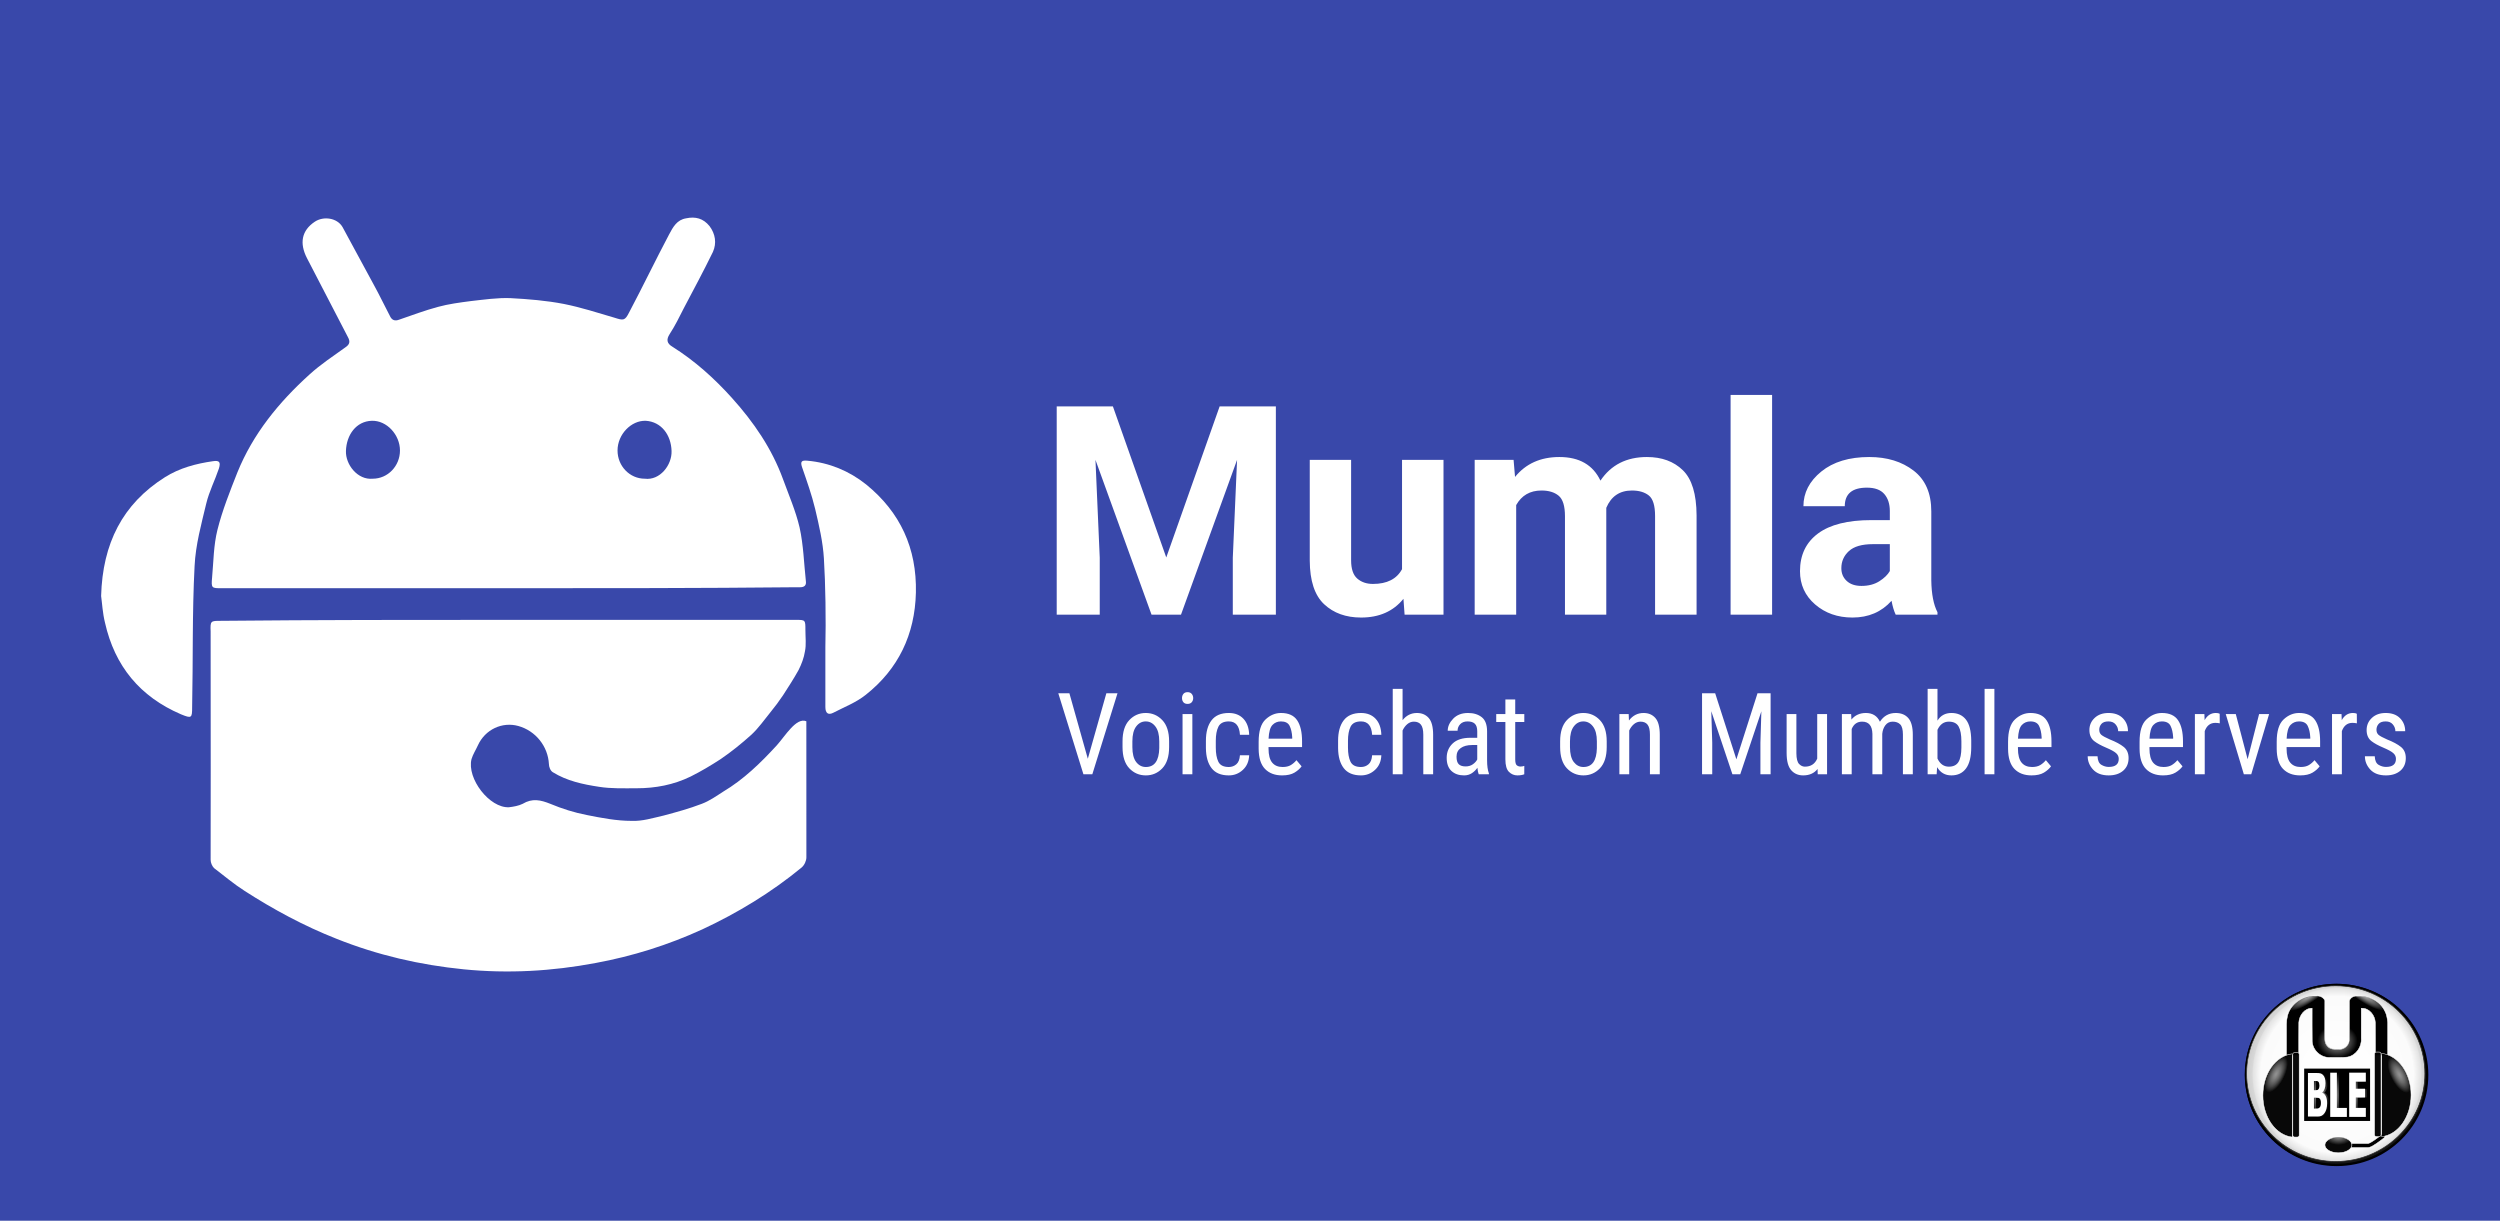
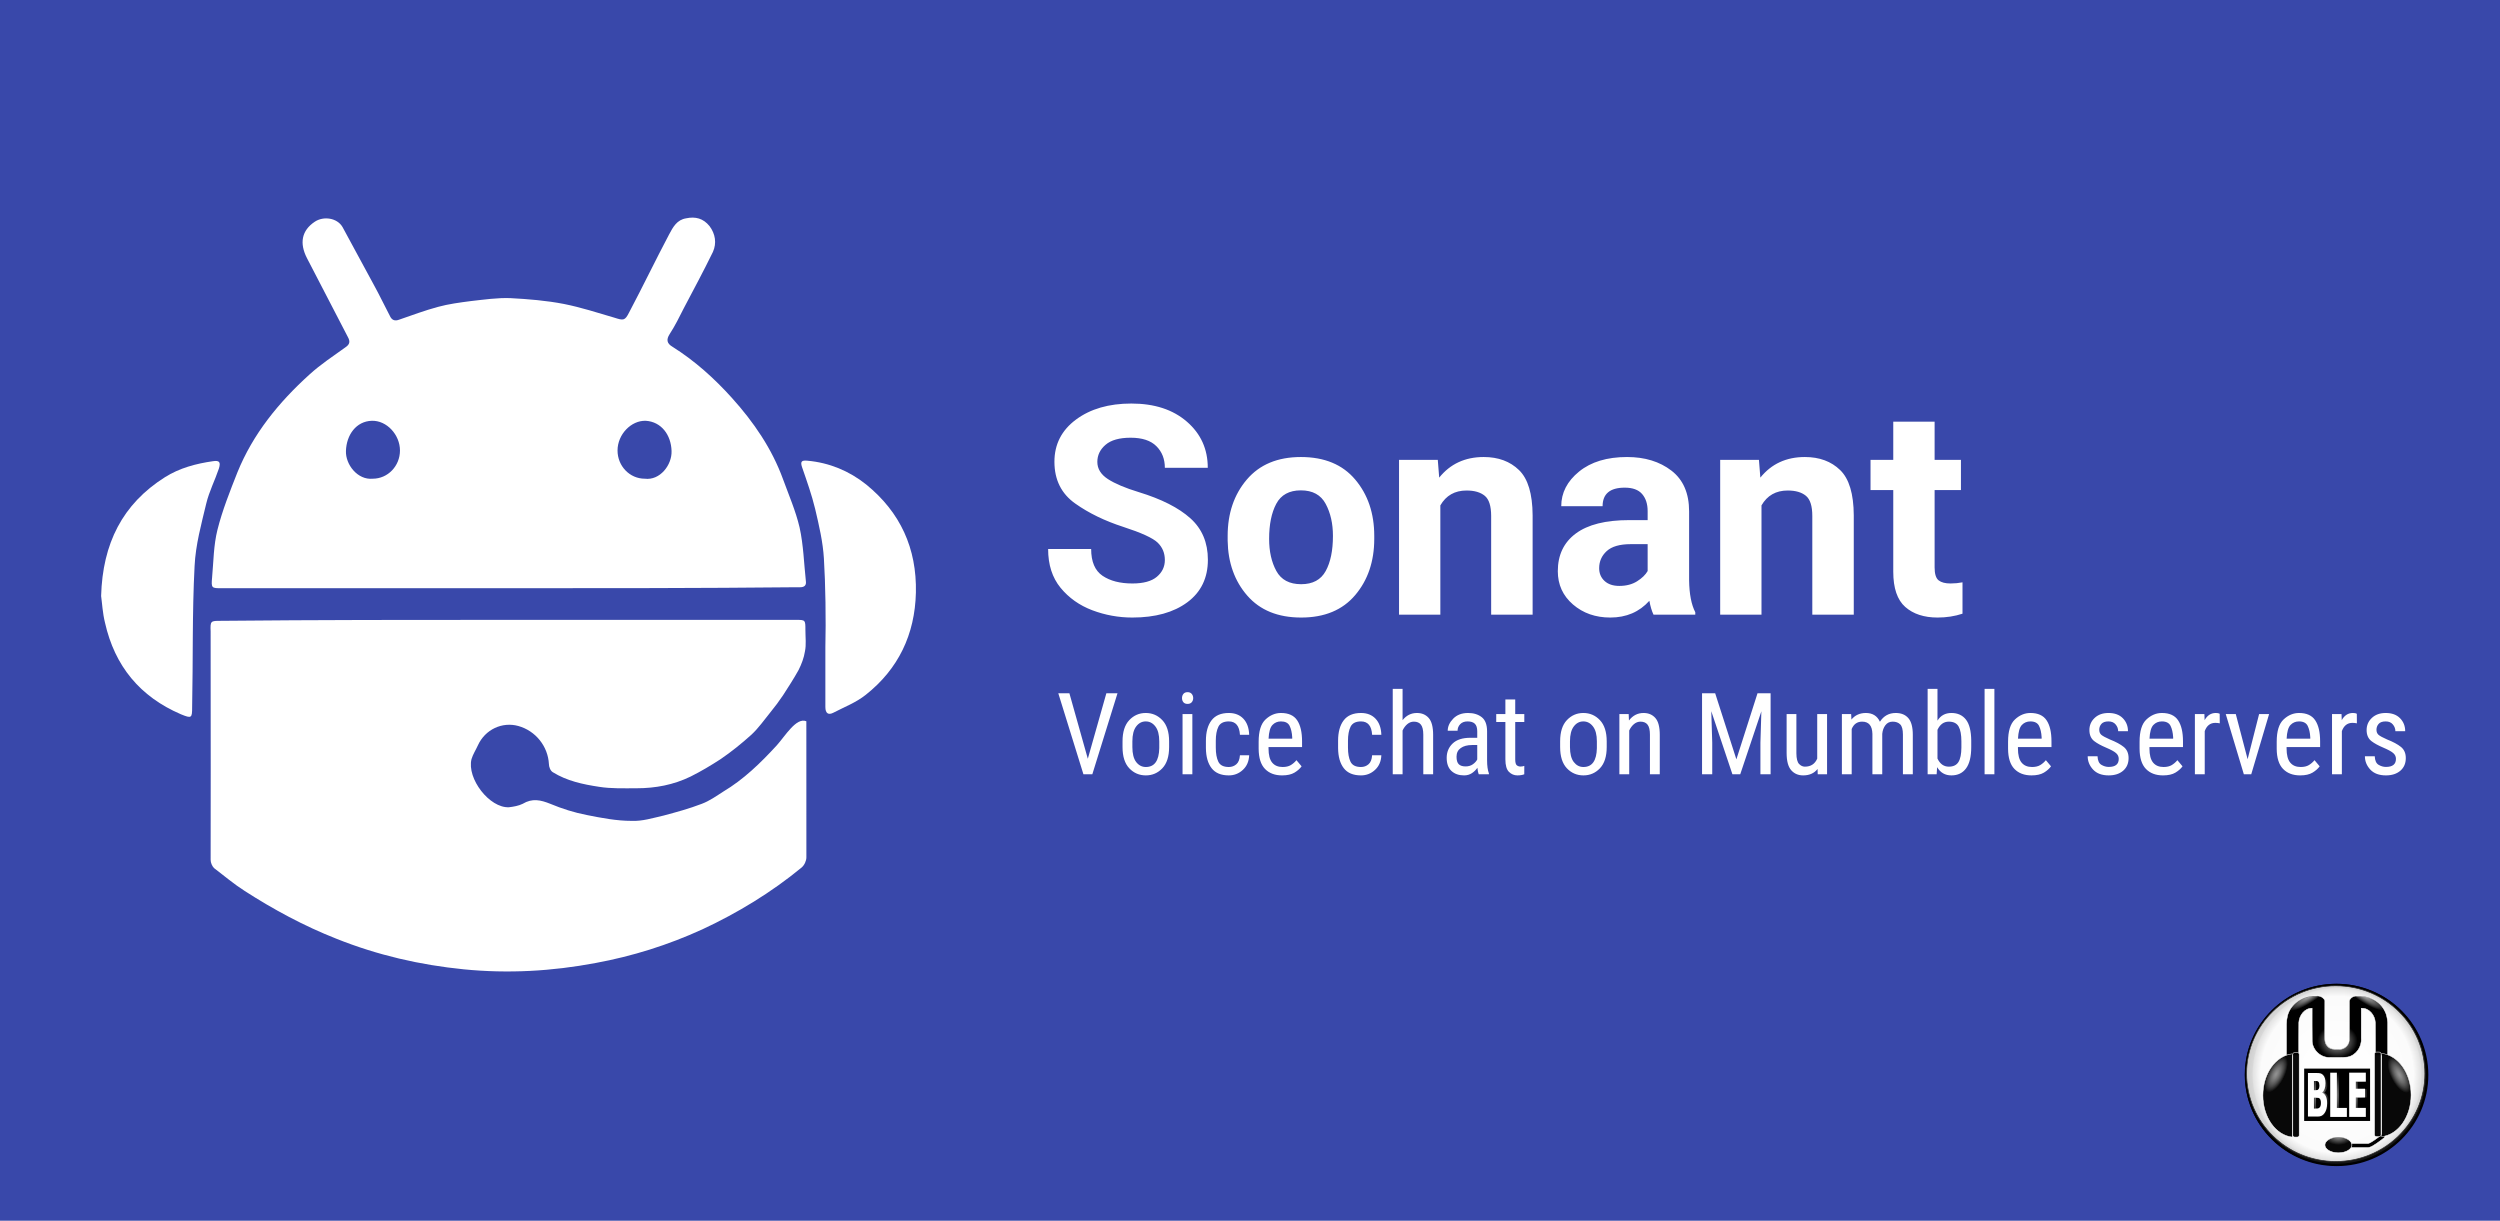
<svg xmlns="http://www.w3.org/2000/svg" xmlns:xlink="http://www.w3.org/1999/xlink" height="500" width="1024" xml:space="preserve" enable-background="new 0 0 192 192" viewBox="0 0 1024 500" y="0px" x="0px" id="Слой_1" version="1.1">
  <defs id="defs17">
    <rect id="rect900" height="172.752" width="57.009" y="119.555" x="616.214" />
    <linearGradient id="linearGradient4117">
      <stop style="stop-color:#000000;stop-opacity:0;" offset="0" id="stop4119" />
      <stop id="stop4125" offset="0.817" style="stop-color:#000000;stop-opacity:0.02;" />
      <stop style="stop-color:#000000;stop-opacity:0.145;" offset="0.899" id="stop4127" />
      <stop id="stop4129" offset="0.912" style="stop-color:#000000;stop-opacity:0.208;" />
      <stop style="stop-color:#000000;stop-opacity:0.251;" offset="0.956" id="stop4131" />
      <stop style="stop-color:#000000;stop-opacity:0.333;" offset="1" id="stop4121" />
    </linearGradient>
    <linearGradient id="linearGradient4105">
      <stop style="stop-color:#000000;stop-opacity:0.792;" offset="0" id="stop4107" />
      <stop id="stop4113" offset="0" style="stop-color:#000000;stop-opacity:0.498;" />
      <stop style="stop-color:#000000;stop-opacity:0.247;" offset="0.75" id="stop4115" />
      <stop style="stop-color:#000000;stop-opacity:0;" offset="1" id="stop4109" />
    </linearGradient>
    <linearGradient id="linearGradient3972">
      <stop style="stop-color:#b3b3b3;stop-opacity:1;" offset="0" id="stop3974" />
      <stop style="stop-color:#b3b3b3;stop-opacity:0;" offset="1" id="stop3976" />
    </linearGradient>
    <linearGradient id="linearGradient1134">
      <stop style="stop-color:#000000;stop-opacity:1;" offset="0" id="stop1136" />
      <stop style="stop-color:#000000;stop-opacity:0;" offset="1" id="stop1138" />
    </linearGradient>
    <linearGradient id="linearGradient4267">
      <stop style="stop-color:#ffffff;stop-opacity:1;" offset="0" id="stop4269" />
      <stop style="stop-color:#ffffff;stop-opacity:1" offset="1" id="stop4271" />
    </linearGradient>
    <linearGradient id="linearGradient4257">
      <stop style="stop-color:#ffffff;stop-opacity:1;" offset="0" id="stop4259" />
      <stop id="stop4265" offset="0.611" style="stop-color:#7f7f7f;stop-opacity:1;" />
      <stop style="stop-color:#000000;stop-opacity:1;" offset="1" id="stop4261" />
    </linearGradient>
    <linearGradient id="linearGradient1066">
      <stop style="stop-color:#ffffff;stop-opacity:1;" offset="0" id="stop1068" />
      <stop style="stop-color:#ffffff;stop-opacity:0;" offset="1" id="stop1070" />
    </linearGradient>
    <linearGradient id="linearGradient1284">
      <stop style="stop-color:#b4b4b4;stop-opacity:1;" offset="0" id="stop1286" />
      <stop style="stop-color:#b3b3b3;stop-opacity:0;" offset="1" id="stop1288" />
    </linearGradient>
    <linearGradient id="linearGradient1125">
      <stop style="stop-color:#afafaf;stop-opacity:1;" offset="0" id="stop1127" />
      <stop style="stop-color:#e6e6e6;stop-opacity:0;" offset="1" id="stop1129" />
    </linearGradient>
    <linearGradient id="linearGradient961">
      <stop style="stop-color:#999999;stop-opacity:1;" offset="0" id="stop963" />
      <stop style="stop-color:#999999;stop-opacity:0;" offset="1" id="stop965" />
    </linearGradient>
    <radialGradient xlink:href="#linearGradient961" id="radialGradient967" cx="172.614" cy="303.206" fx="172.614" fy="303.206" r="22.63" gradientTransform="matrix(1,0,0,0.6332855,0,119.4992)" gradientUnits="userSpaceOnUse" />
    <radialGradient xlink:href="#linearGradient3972" id="radialGradient997-6" cx="382.392" cy="210.484" fx="382.392" fy="210.484" r="29.875" gradientTransform="matrix(0.96367,-0.2670958,0.7856878,2.834728,-208.7818,-339.0343)" gradientUnits="userSpaceOnUse" />
    <radialGradient xlink:href="#linearGradient1070-2" id="radialGradient1076-1" cx="-91.229" cy="30.344" fx="-91.229" fy="30.344" r="38.625" gradientTransform="matrix(1.030385,-0.2061275,0.1179196,0.5894535,220.7018,0.7484918)" gradientUnits="userSpaceOnUse" />
    <linearGradient id="linearGradient1070-2">
      <stop style="stop-color:#808080;stop-opacity:1;" offset="0" id="stop1072-6" />
      <stop style="stop-color:#808080;stop-opacity:0;" offset="1" id="stop1074-0" />
    </linearGradient>
    <radialGradient xlink:href="#linearGradient1125" id="radialGradient1123" cx="260.749" cy="27.422" fx="260.749" fy="27.422" r="38.625" gradientTransform="matrix(1.202567,0.4456472,-0.208886,0.5636733,-43.77553,-92.7338)" gradientUnits="userSpaceOnUse" />
    <radialGradient xlink:href="#linearGradient1125" id="radialGradient1131" cx="333.528" cy="217.583" fx="333.528" fy="217.583" r="29.875" gradientTransform="matrix(0.905928,-0.3616515,0.7524251,1.884806,-145.0774,-100.1449)" gradientUnits="userSpaceOnUse" />
    <radialGradient r="29.875" fy="210.484" fx="382.392" cy="210.484" cx="382.392" gradientTransform="matrix(-0.96367,-0.2670958,-0.7856878,2.834728,603.1186,-336.2958)" gradientUnits="userSpaceOnUse" id="radialGradient1016-9" xlink:href="#linearGradient3972" />
    <radialGradient xlink:href="#linearGradient1125-2" id="radialGradient1131-6" cx="333.528" cy="217.583" fx="333.528" fy="217.583" r="29.875" gradientTransform="matrix(-0.9512244,-0.3797341,-0.7900464,1.979046,561.7755,-104.7763)" gradientUnits="userSpaceOnUse" />
    <linearGradient id="linearGradient1125-2">
      <stop style="stop-color:#e6e6e6;stop-opacity:1;" offset="0" id="stop1127-4" />
      <stop style="stop-color:#e6e6e6;stop-opacity:0;" offset="1" id="stop1129-5" />
    </linearGradient>
    <radialGradient xlink:href="#linearGradient1125" id="radialGradient1123-8" cx="260.749" cy="27.422" fx="260.749" fy="27.422" r="38.625" gradientTransform="matrix(1.202567,0.4456472,-0.208886,0.5636733,-43.77553,-92.7338)" gradientUnits="userSpaceOnUse" />
    <radialGradient r="38.625" fy="27.422" fx="260.749" cy="27.422" cx="260.749" gradientTransform="matrix(-1.202567,0.4456472,0.208886,0.5636733,438.8229,-92.86114)" gradientUnits="userSpaceOnUse" id="radialGradient1193" xlink:href="#linearGradient1125" />
    <radialGradient xlink:href="#linearGradient1125" id="radialGradient1131-9" cx="333.528" cy="217.583" fx="333.528" fy="217.583" r="29.875" gradientTransform="matrix(0.905928,-0.3616515,0.7524251,1.884806,-145.0774,-100.1449)" gradientUnits="userSpaceOnUse" />
    <radialGradient r="29.875" fy="217.583" fx="333.528" cy="217.583" cx="333.528" gradientTransform="matrix(-0.905928,-0.3616515,-0.7524251,1.884806,539.501,-98.99361)" gradientUnits="userSpaceOnUse" id="radialGradient1241" xlink:href="#linearGradient1125" />
    <radialGradient xlink:href="#linearGradient1284" id="radialGradient1290" cx="458.028" cy="230.123" fx="458.028" fy="230.123" r="103.516" gradientTransform="matrix(0.3974677,-0.01013694,0.00845518,0.3315263,13.51312,52.83254)" gradientUnits="userSpaceOnUse" />
    <filter id="filter1350" width="1.5" height="1.5" x="-0.25" y="-0.25" color-interpolation-filters="sRGB">
      <feGaussianBlur id="feGaussianBlur1352" in="SourceAlpha" stdDeviation="2,000000" result="blur" />
      <feColorMatrix id="feColorMatrix1354" result="bluralpha" type="matrix" values="1 0 0 0 0 0 1 0 0 0 0 0 1 0 0 0 0 0 0,650000 0 " />
      <feOffset id="feOffset1356" in="bluralpha" dx="4,000000" dy="4,000000" result="offsetBlur" />
      <feMerge id="feMerge1358" result="fbSourceGraphic">
        <feMergeNode id="feMergeNode1360" in="offsetBlur" />
        <feMergeNode id="feMergeNode1362" in="SourceGraphic" />
      </feMerge>
      <feColorMatrix result="fbSourceGraphicAlpha" in="fbSourceGraphic" values="0 0 0 -1 0 0 0 0 -1 0 0 0 0 -1 0 0 0 0 1 0" id="feColorMatrix1919" />
      <feGaussianBlur id="feGaussianBlur1921" stdDeviation="3" in="fbSourceGraphic" />
      <feColorMatrix id="feColorMatrix1923" result="fbSourceGraphic" values="1 0 0 0 0 0 1 0 0 0 0 0 1 0 0 0 0 0 6 -2.5 " />
    </filter>
    <filter id="filter1640" color-interpolation-filters="sRGB">
      <feGaussianBlur id="feGaussianBlur1642" result="result0" in="SourceGraphic" stdDeviation="0.5" />
      <feComposite id="feComposite1644" in2="result0" in="result0" result="result2" operator="arithmetic" k1="0.5" k2="0.3" k3="0.3" />
      <feColorMatrix id="feColorMatrix1646" type="matrix" values="1 0 0 -1 0 1 0 1 -1 0 1 0 0 -1 0 -0.8 -1 0 4.4 -2.9 " in="result2" result="fbSourceGraphicAlpha" />
      <feGaussianBlur id="feGaussianBlur1648" stdDeviation="0.7" in="fbSourceGraphicAlpha" result="result0" />
      <feSpecularLighting id="feSpecularLighting1650" in="result0" result="result1" lighting-color="rgb(255,255,255)" surfaceScale="8" specularConstant="1" specularExponent="15">
        <feDistantLight id="feDistantLight1652" elevation="50" azimuth="235" />
      </feSpecularLighting>
      <feBlend id="feBlend1654" in="result2" in2="result1" result="result5" mode="screen" blend="normal" />
      <feComposite id="feComposite1656" in2="SourceGraphic" result="result4" operator="in" k2="1.5" k3="0.6" in="result5" />
    </filter>
    <radialGradient xlink:href="#linearGradient961" id="radialGradient967-9" cx="172.614" cy="303.206" fx="172.614" fy="303.206" r="22.63" gradientTransform="matrix(1,0,0,0.6332855,0,119.4992)" gradientUnits="userSpaceOnUse" />
    <radialGradient xlink:href="#linearGradient1125-6" id="radialGradient1131-8" cx="335.086" cy="219.037" fx="335.086" fy="219.037" r="29.875" gradientTransform="matrix(0.5465918,-0.2774067,0.6404924,1.262002,11.60765,18.44479)" gradientUnits="userSpaceOnUse" />
    <linearGradient id="linearGradient1125-6">
      <stop style="stop-color:#969696;stop-opacity:1;" offset="0" id="stop1127-9" />
      <stop style="stop-color:#e6e6e6;stop-opacity:0;" offset="1" id="stop1129-8" />
    </linearGradient>
    <radialGradient r="29.875" fy="217.583" fx="333.528" cy="217.583" cx="333.528" gradientTransform="matrix(-0.905928,-0.3616515,-0.7524251,1.884806,539.5484,-99.25687)" gradientUnits="userSpaceOnUse" id="radialGradient1241-6" xlink:href="#linearGradient1125" />
    <radialGradient r="38.625" fy="25.979" fx="250.46" cy="25.979" cx="250.46" gradientTransform="matrix(-1.186447,0.7950099,0.2118051,0.3160909,435.3881,-174.971)" gradientUnits="userSpaceOnUse" id="radialGradient1193-8" xlink:href="#linearGradient1125" />
    <radialGradient xlink:href="#linearGradient1125" id="radialGradient1123-7" cx="260.749" cy="27.422" fx="260.749" fy="27.422" r="38.625" gradientTransform="matrix(1.202567,0.4456472,-0.208886,0.5636733,-42.78366,-93.38827)" gradientUnits="userSpaceOnUse" />
    <radialGradient xlink:href="#linearGradient1284-7" id="radialGradient1290-2" cx="458.028" cy="230.123" fx="458.028" fy="230.123" r="103.516" gradientTransform="matrix(0.3974677,-0.01013694,0.00845518,0.3315263,13.51312,52.83254)" gradientUnits="userSpaceOnUse" />
    <linearGradient id="linearGradient1284-7">
      <stop style="stop-color:#bebebe;stop-opacity:1;" offset="0" id="stop1286-8" />
      <stop style="stop-color:#b3b3b3;stop-opacity:0;" offset="1" id="stop1288-0" />
    </linearGradient>
    <radialGradient r="103.516" fy="230.123" fx="458.028" cy="230.123" cx="458.028" gradientTransform="matrix(0.4173411,-0.01064379,0.00887794,0.3481026,9.439031,55.32145)" gradientUnits="userSpaceOnUse" id="radialGradient1847" xlink:href="#linearGradient1284-7" />
    <filter id="filter1961" color-interpolation-filters="sRGB">
      <feGaussianBlur id="feGaussianBlur1963" stdDeviation="3" />
      <feColorMatrix id="feColorMatrix1965" result="fbSourceGraphic" values="1 0 0 0 0 0 1 0 0 0 0 0 1 0 0 0 0 0 6 -2.5 " />
    </filter>
    <filter id="filter1967" color-interpolation-filters="sRGB">
      <feGaussianBlur id="feGaussianBlur1969" stdDeviation="3" />
      <feColorMatrix id="feColorMatrix1971" result="fbSourceGraphic" values="1 0 0 0 0 0 1 0 0 0 0 0 1 0 0 0 0 0 6 -2.5 " />
    </filter>
    <filter id="filter1973" color-interpolation-filters="sRGB">
      <feGaussianBlur id="feGaussianBlur1975" stdDeviation="3" />
      <feColorMatrix id="feColorMatrix1977" result="fbSourceGraphic" values="1 0 0 0 0 0 1 0 0 0 0 0 1 0 0 0 0 0 6 -2.5 " />
    </filter>
    <filter id="filter1979" color-interpolation-filters="sRGB">
      <feGaussianBlur id="feGaussianBlur1981" stdDeviation="3" />
      <feColorMatrix id="feColorMatrix1983" result="fbSourceGraphic" values="1 0 0 0 0 0 1 0 0 0 0 0 1 0 0 0 0 0 6 -2.5 " />
    </filter>
    <filter id="filter1985" color-interpolation-filters="sRGB">
      <feGaussianBlur id="feGaussianBlur1987" result="result6" stdDeviation="3" in="SourceGraphic" />
      <feColorMatrix id="feColorMatrix1989" type="matrix" values="1 0 0 0 0 0 1 0 0 0 0 0 1 0 0 0 0 0 1 0 " result="result7" in="SourceGraphic" />
      <feComposite id="feComposite1991" in2="result7" operator="atop" in="result7" result="result8" />
      <feComposite id="feComposite1993" operator="in" in="result6" in2="result8" />
    </filter>
    <filter id="filter2235" color-interpolation-filters="sRGB">
      <feGaussianBlur id="feGaussianBlur2237" result="result6" stdDeviation="3" in="SourceGraphic" />
      <feColorMatrix id="feColorMatrix2239" type="matrix" values="1 0 0 0 0 0 1 0 0 0 0 0 1 0 0 0 0 0 1 0 " result="result7" in="SourceGraphic" />
      <feComposite id="feComposite2241" in2="result7" operator="atop" in="result7" result="result8" />
      <feComposite id="feComposite2243" operator="in" in="result6" in2="result8" />
    </filter>
    <radialGradient r="38.625" fy="25.979" fx="250.46" cy="25.979" cx="250.46" gradientTransform="matrix(-1.129949,0.7571523,0.2017191,0.3010389,420.8096,-169.2319)" gradientUnits="userSpaceOnUse" id="radialGradient1193-8-2" xlink:href="#linearGradient1125" />
    <radialGradient r="38.625" fy="25.979" fx="250.46" cy="25.979" cx="250.46" gradientTransform="matrix(1.186447,0.7950099,-0.2118051,0.3160909,-32.88713,-175.8174)" gradientUnits="userSpaceOnUse" id="radialGradient2262" xlink:href="#linearGradient1125" />
    <radialGradient xlink:href="#linearGradient1125-6" id="radialGradient1131-8-8" cx="335.086" cy="219.037" fx="335.086" fy="219.037" r="29.875" gradientTransform="matrix(0.5205637,-0.2641969,0.6099928,1.201907,16.15539,17.08118)" gradientUnits="userSpaceOnUse" />
    <radialGradient r="29.875" fy="219.037" fx="335.086" cy="219.037" cx="335.086" gradientTransform="matrix(-0.5465918,-0.2774067,-0.6404924,1.262002,394.9712,17.34093)" gradientUnits="userSpaceOnUse" id="radialGradient2300" xlink:href="#linearGradient1125-6" />
    <filter id="filter2235-1" color-interpolation-filters="sRGB">
      <feGaussianBlur id="feGaussianBlur2237-7" result="result6" stdDeviation="3" in="SourceGraphic" />
      <feColorMatrix id="feColorMatrix2239-4" type="matrix" values="1 0 0 0 0 0 1 0 0 0 0 0 1 0 0 0 0 0 1 0 " result="result7" in="SourceGraphic" />
      <feComposite id="feComposite2241-0" in2="result7" operator="atop" in="result7" result="result8" />
      <feComposite id="feComposite2243-9" operator="in" in="result6" in2="result8" />
    </filter>
    <filter id="filter1640-8" color-interpolation-filters="sRGB">
      <feGaussianBlur id="feGaussianBlur1642-8" result="result0" in="SourceGraphic" stdDeviation="0.5" />
      <feComposite id="feComposite1644-2" in2="result0" in="result0" result="result2" operator="arithmetic" k1="0.5" k2="0.3" k3="0.3" />
      <feColorMatrix id="feColorMatrix1646-4" type="matrix" values="1 0 0 -1 0 1 0 1 -1 0 1 0 0 -1 0 -0.8 -1 0 4.4 -2.9 " in="result2" result="fbSourceGraphicAlpha" />
      <feGaussianBlur id="feGaussianBlur1648-5" stdDeviation="0.7" in="fbSourceGraphicAlpha" result="result0" />
      <feSpecularLighting id="feSpecularLighting1650-5" in="result0" result="result1" lighting-color="rgb(255,255,255)" surfaceScale="8" specularConstant="1" specularExponent="15">
        <feDistantLight id="feDistantLight1652-1" elevation="50" azimuth="235" />
      </feSpecularLighting>
      <feBlend id="feBlend1654-7" in="result2" in2="result1" result="result5" mode="screen" blend="normal" />
      <feComposite id="feComposite1656-1" in2="SourceGraphic" result="result4" operator="in" k2="1.5" k3="0.6" in="result5" />
    </filter>
    <linearGradient xlink:href="#linearGradient1066" id="linearGradient1072" x1="233.125" y1="217.677" x2="264.594" y2="217.677" gradientUnits="userSpaceOnUse" gradientTransform="translate(253.4494,21.48361)" />
    <linearGradient xlink:href="#linearGradient1066" id="linearGradient1074" x1="196.5" y1="217.677" x2="227.562" y2="217.677" gradientUnits="userSpaceOnUse" gradientTransform="translate(253.4494,21.48361)" />
    <linearGradient xlink:href="#linearGradient1066" id="linearGradient1076" x1="152.625" y1="217.677" x2="189.844" y2="217.677" gradientUnits="userSpaceOnUse" gradientTransform="translate(253.4494,21.48361)" />
    <filter id="filter1078" color-interpolation-filters="sRGB">
      <feGaussianBlur id="feGaussianBlur1080" stdDeviation="3" />
      <feColorMatrix id="feColorMatrix1082" result="fbSourceGraphic" values="1 0 0 0 0 0 1 0 0 0 0 0 1 0 0 0 0 0 6 -2.5 " />
    </filter>
    <filter id="filter1084" color-interpolation-filters="sRGB">
      <feGaussianBlur id="feGaussianBlur1086" stdDeviation="3" />
      <feColorMatrix id="feColorMatrix1088" result="fbSourceGraphic" values="1 0 0 0 0 0 1 0 0 0 0 0 1 0 0 0 0 0 6 -2.5 " />
    </filter>
    <filter id="filter1640-1" color-interpolation-filters="sRGB">
      <feGaussianBlur id="feGaussianBlur1642-7" result="result0" in="SourceGraphic" stdDeviation="0.5" />
      <feComposite id="feComposite1644-4" in2="result0" in="result0" result="result2" operator="arithmetic" k1="0.5" k2="0.3" k3="0.3" />
      <feColorMatrix id="feColorMatrix1646-0" type="matrix" values="1 0 0 -1 0 1 0 1 -1 0 1 0 0 -1 0 -0.8 -1 0 4.4 -2.9 " in="result2" result="fbSourceGraphicAlpha" />
      <feGaussianBlur id="feGaussianBlur1648-9" stdDeviation="0.7" in="fbSourceGraphicAlpha" result="result0" />
      <feSpecularLighting id="feSpecularLighting1650-4" in="result0" result="result1" lighting-color="rgb(255,255,255)" surfaceScale="8" specularConstant="1" specularExponent="15">
        <feDistantLight id="feDistantLight1652-8" elevation="50" azimuth="235" />
      </feSpecularLighting>
      <feBlend id="feBlend1654-8" in="result2" in2="result1" result="result5" mode="screen" blend="normal" />
      <feComposite id="feComposite1656-2" in2="SourceGraphic" result="result4" operator="in" k2="1.5" k3="0.6" in="result5" />
    </filter>
    <filter id="filter2235-4" color-interpolation-filters="sRGB">
      <feGaussianBlur id="feGaussianBlur2237-5" result="result6" stdDeviation="3" in="SourceGraphic" />
      <feColorMatrix id="feColorMatrix2239-5" type="matrix" values="1 0 0 0 0 0 1 0 0 0 0 0 1 0 0 0 0 0 1 0 " result="result7" in="SourceGraphic" />
      <feComposite id="feComposite2241-1" in2="result7" operator="atop" in="result7" result="result8" />
      <feComposite id="feComposite2243-7" operator="in" in="result6" in2="result8" />
    </filter>
    <filter id="filter1061" width="1.5" height="1.5" x="-.25" y="-.25">
      <feGaussianBlur id="feGaussianBlur1063" in="SourceAlpha" stdDeviation="1,000000" result="blur" />
      <feColorMatrix id="feColorMatrix1065" result="bluralpha" type="matrix" values="1 0 0 0 0 0 1 0 0 0 0 0 1 0 0 0 0 0 0,500000 0 " />
      <feOffset id="feOffset1067" in="bluralpha" dx="2,000000" dy="2,000000" result="offsetBlur" />
      <feMerge id="feMerge1069">
        <feMergeNode id="feMergeNode1071" in="offsetBlur" />
        <feMergeNode id="feMergeNode1073" in="SourceGraphic" />
      </feMerge>
    </filter>
    <radialGradient xlink:href="#linearGradient1066" id="radialGradient2918-1" cx="206.644" cy="214.435" fx="206.644" fy="214.435" r="179.481" gradientTransform="matrix(1.177315,-0.6231441,0.6529458,1.166546,-176.6554,93.05565)" gradientUnits="userSpaceOnUse" />
    <radialGradient xlink:href="#linearGradient1066" id="radialGradient2918-7" cx="206.644" cy="214.435" fx="206.644" fy="214.435" r="179.481" gradientTransform="matrix(1.177315,-0.6231441,0.6529458,1.166546,-176.6554,93.05565)" gradientUnits="userSpaceOnUse" />
    <radialGradient r="179.481" fy="214.435" fx="206.644" cy="214.435" cx="206.644" gradientTransform="matrix(1.177315,-0.6231441,0.6529458,1.166546,-176.6554,93.05565)" gradientUnits="userSpaceOnUse" id="radialGradient2975-0" xlink:href="#linearGradient1066" />
    <radialGradient r="179.481" fy="214.435" fx="206.644" cy="214.435" cx="206.644" gradientTransform="matrix(1.177315,-0.6231441,0.6529458,1.166546,-176.6554,93.05565)" gradientUnits="userSpaceOnUse" id="radialGradient3013-0" xlink:href="#linearGradient1066" />
    <radialGradient r="179.481" fy="214.435" fx="206.644" cy="214.435" cx="206.644" gradientTransform="matrix(1.177315,-0.6231441,0.6529458,1.166546,-176.6554,93.05565)" gradientUnits="userSpaceOnUse" id="radialGradient3051-5" xlink:href="#linearGradient1066" />
    <radialGradient r="179.481" fy="214.435" fx="206.644" cy="214.435" cx="206.644" gradientTransform="matrix(0.724346,-0.3806517,0.335383,0.6035032,-14.95558,163.682)" gradientUnits="userSpaceOnUse" id="radialGradient2975-9" xlink:href="#linearGradient1066" />
    <radialGradient xlink:href="#linearGradient1066" id="radialGradient3465-6" cx="206.644" cy="214.435" fx="206.644" fy="214.435" r="178.981" gradientTransform="matrix(1.705768,-1.4102775e-8,1.4756808e-8,1.687828,-145.8425,-147.4942)" gradientUnits="userSpaceOnUse" />
    <radialGradient xlink:href="#linearGradient1066" id="radialGradient3511-2" cx="206.644" cy="214.435" fx="206.644" fy="214.435" r="178.981" gradientTransform="matrix(2.029165,0,0,1.81125,-212.6704,-173.9602)" gradientUnits="userSpaceOnUse" />
    <radialGradient xlink:href="#linearGradient1066" id="radialGradient3557-2" cx="206.644" cy="214.435" fx="206.644" fy="214.435" r="178.981" gradientTransform="matrix(2.248982,-4.4844011e-8,2.970474e-8,1.408729,-258.0942,-87.64576)" gradientUnits="userSpaceOnUse" />
    <radialGradient xlink:href="#linearGradient3627-2" id="radialGradient3633-0" cx="206.644" cy="214.435" fx="206.644" fy="214.435" r="178.981" gradientTransform="matrix(2.671444,-2.2664943e-7,1.7043002e-7,1.899581,-345.3935,-192.9013)" gradientUnits="userSpaceOnUse" />
    <linearGradient id="linearGradient3627-2">
      <stop style="stop-color:#4d4d4d;stop-opacity:1;" offset="0" id="stop3629-0" />
      <stop style="stop-color:#4d4d4d;stop-opacity:0;" offset="1" id="stop3631-8" />
    </linearGradient>
    <radialGradient xlink:href="#linearGradient1066" id="radialGradient3839-1" cx="206.644" cy="214.435" fx="206.644" fy="214.435" r="180.897" gradientTransform="matrix(1,0,0,0.9727259,0,5.848505)" gradientUnits="userSpaceOnUse" />
    <radialGradient r="180.897" fy="214.435" fx="206.644" cy="214.435" cx="206.644" gradientTransform="matrix(1,0,0,0.9727259,0,5.848505)" gradientUnits="userSpaceOnUse" id="radialGradient3858-8" xlink:href="#linearGradient1066" />
    <radialGradient xlink:href="#linearGradient4267" id="radialGradient4273-5" cx="206.644" cy="214.435" fx="206.644" fy="214.435" r="194.023" gradientTransform="matrix(2.343041,3.8828181e-8,-4.2128848e-8,2.404,-277.531,-301.0664)" gradientUnits="userSpaceOnUse" />
    <filter id="filter1350-8" width="1.5" height="1.5" x="-0.25" y="-0.25" color-interpolation-filters="sRGB">
      <feGaussianBlur id="feGaussianBlur1352-9" in="SourceAlpha" stdDeviation="2,000000" result="blur" />
      <feColorMatrix id="feColorMatrix1354-8" result="bluralpha" type="matrix" values="1 0 0 0 0 0 1 0 0 0 0 0 1 0 0 0 0 0 0,650000 0 " />
      <feOffset id="feOffset1356-3" in="bluralpha" dx="4,000000" dy="4,000000" result="offsetBlur" />
      <feMerge id="feMerge1358-5" result="fbSourceGraphic">
        <feMergeNode id="feMergeNode1360-5" in="offsetBlur" />
        <feMergeNode id="feMergeNode1362-1" in="SourceGraphic" />
      </feMerge>
      <feColorMatrix result="fbSourceGraphicAlpha" in="fbSourceGraphic" values="0 0 0 -1 0 0 0 0 -1 0 0 0 0 -1 0 0 0 0 1 0" id="feColorMatrix1919-5" />
      <feGaussianBlur id="feGaussianBlur1921-5" stdDeviation="3" in="fbSourceGraphic" />
      <feColorMatrix id="feColorMatrix1923-8" result="fbSourceGraphic" values="1 0 0 0 0 0 1 0 0 0 0 0 1 0 0 0 0 0 6 -2.5 " />
    </filter>
    <radialGradient xlink:href="#linearGradient1134" id="radialGradient1140" cx="206.644" cy="214.435" fx="206.644" fy="214.435" r="183.431" gradientTransform="matrix(1,0,0,0.9737903,0,5.620277)" gradientUnits="userSpaceOnUse" />
    <radialGradient xlink:href="#linearGradient1134" id="radialGradient1140-8" cx="206.644" cy="214.435" fx="206.644" fy="214.435" r="183.431" gradientTransform="matrix(1,0,0,0.9737903,0,5.620277)" gradientUnits="userSpaceOnUse" />
    <radialGradient xlink:href="#linearGradient3972" id="radialGradient3978" cx="171.234" cy="217.677" fx="171.234" fy="217.677" r="19.572" gradientTransform="matrix(1,0,0,1.278095,0,-60.53503)" gradientUnits="userSpaceOnUse" />
    <radialGradient xlink:href="#linearGradient3972" id="radialGradient3980" cx="212.031" cy="217.677" fx="212.031" fy="217.677" r="16.494" gradientTransform="matrix(1,0,0,1.516613,0,-112.455)" gradientUnits="userSpaceOnUse" />
    <radialGradient xlink:href="#linearGradient3972" id="radialGradient3982" cx="248.859" cy="217.677" fx="248.859" fy="217.677" r="16.697" gradientTransform="matrix(1,0,0,1.498163,0,-108.4389)" gradientUnits="userSpaceOnUse" />
    <radialGradient xlink:href="#linearGradient4117" id="radialGradient4123" cx="206.644" cy="214.435" fx="206.644" fy="214.435" r="190.25" gradientTransform="matrix(0.9726723,0.01617535,-0.01665626,0.9747386,9.218786,2.074391)" gradientUnits="userSpaceOnUse" />
  </defs>
  <g id="g12">
    <rect y="0" x="0" height="500" width="1024" id="background" style="fill:#3948aa;fill-opacity:1" />
    <g transform="matrix(1.993619,0,0,1.993619,-1423.015,-78.10757)" id="mumlalogo">
      <g id="g856">
        <path style="fill:#ffffff;fill-opacity:1" id="path4" d="m 818.261,166.532 h 59 c 2,0 2,0 2,2.1 0,1.5 0.2,3 -0.1,4.4 -0.2,1.3 -0.7,2.6 -1.3,3.8 -1,1.8 -2.1,3.5 -3.2,5.2 -0.8,1.2 -1.7,2.4 -2.6,3.5 -1.3,1.6 -2.4,3.2 -3.9,4.6 -2,1.8 -4.1,3.5 -6.3,5 -2,1.3 -4,2.5 -6.2,3.6 -3.5,1.7 -7.2,2.4 -11.1,2.4 -2.6,0 -5.2,0.1 -7.7,-0.3 -3.3,-0.5 -6.6,-1.2 -9.5,-3 -0.5,-0.3 -0.8,-1.1 -0.8,-1.7 -0.2,-3.6 -2.7,-6.8 -6.3,-7.8 -3.3,-0.9 -6.8,0.7 -8.3,4 -0.4,0.9 -1,1.8 -1.3,2.8 -1,4 3.7,10.1 7.7,9.9 0.9,-0.1 2,-0.3 2.8,-0.7 2,-1.2 3.7,-0.8 5.7,0 2.4,1 4.9,1.8 7.5,2.3 3,0.6 6.1,1.2 9.2,1.2 2.2,0.1 4.4,-0.6 6.6,-1.1 2.6,-0.7 5.2,-1.4 7.8,-2.4 1.6,-0.6 3,-1.6 4.4,-2.5 4.2,-2.5 7.7,-5.9 11,-9.5 1.738,-1.917 4.025,-5.841 6.092,-4.967 0.007,9.81 0.009,18.993 0.008,27.967 0,0.7 -0.4,1.6 -1,2.1 -6.2,5.1 -13.1,9.3 -20.4,12.7 -7,3.2 -14.3,5.5 -21.9,6.9 -9,1.7 -18,2.2 -27.1,1.3 -9,-0.9 -17.7,-2.9 -26.2,-6.3 -6.6,-2.6 -12.9,-6 -18.8,-9.8 -2.2,-1.4 -4.2,-3.1 -6.3,-4.7 -0.4,-0.4 -0.7,-1.1 -0.7,-1.7 0.05,-30.991 -0.027,-36.4 0,-46.9 -0.089,-2.198 0,-2.2 2.1,-2.2 19.9,-0.2 39.5,-0.2 59.1,-0.2 z" />
        <path style="fill:#ffffff;fill-opacity:1" id="path6" d="m 818.261,160.032 c -19.6,0 -39.2,0 -58.9,0 -2.1,0 -2.2,0 -2,-2.2 0.3,-3.3 0.3,-6.6 1.1,-9.8 1,-4 2.6,-8 4.1,-11.8 3.2,-7.9 8.5,-14.4 14.8,-20.1 2.3,-2.1 4.9,-3.8 7.4,-5.6 0.9,-0.6 1,-1.2 0.5,-2.1 -2.8,-5.4 -5.6,-10.8 -8.4,-16.2 -1.6,-3.1 -1.1,-5.7 1.6,-7.5 1.8,-1.2 4.6,-0.8 5.7,1.1 2.2,4 4.3,8 6.5,12 1.1,2 2.1,4.1 3.2,6.2 0.4,0.9 1,1.2 2,0.8 2.6,-0.9 5.3,-1.9 7.9,-2.6 2.2,-0.6 4.5,-0.9 6.8,-1.2 2.7,-0.3 5.4,-0.7 8.1,-0.6 3.7,0.2 7.4,0.5 11,1.2 3.5,0.7 6.9,1.8 10.3,2.8 1.9,0.6 2.2,0.7 3.1,-1.1 2.8,-5.3 5.4,-10.7 8.2,-16 0.8,-1.5 1.6,-3 3.5,-3.3 1.9,-0.4 3.5,0 4.8,1.6 1.2,1.6 1.5,3.5 0.7,5.3 -1.9,3.9 -4,7.8 -6,11.6 -0.9,1.8 -1.8,3.6 -2.9,5.3 -0.7,1.1 -0.6,1.9 0.6,2.6 4.6,2.9 8.6,6.5 12.2,10.5 4.5,5 8.2,10.4 10.5,16.7 1.2,3.3 2.6,6.5 3.4,9.9 0.8,3.6 0.9,7.4 1.3,11.1 0.1,0.8 -0.3,1.2 -1.2,1.2 -0.3,0 -0.6,0 -0.9,0 -19.7,0.2 -39.3,0.2 -59,0.2 z m -27.9,-22.5 c 3.1,0 5.6,-2.6 5.6,-5.8 0,-3.2 -2.7,-6.2 -5.8,-6.1 -3.2,0.1 -5.2,2.9 -5.3,6.2 -0.1,2.8 2.4,6 5.5,5.7 z m 55.9,0 c 3.1,0.4 5.6,-2.8 5.5,-5.7 -0.1,-3.3 -2.1,-6 -5.3,-6.2 -3,-0.1 -5.8,2.8 -5.8,6.1 0,3.2 2.5,5.8 5.6,5.8 z" fill="#9ABEFF" />
        <path style="fill:#ffffff;fill-opacity:1" id="path8" d="m 734.561,161.632 c 0.3,-10.8 4.4,-18.9 13.1,-24.4 3,-1.9 6.4,-2.8 9.9,-3.3 1.3,-0.2 1.6,0.2 1.2,1.5 -0.8,2.4 -2,4.7 -2.6,7.2 -1,4.2 -2.2,8.5 -2.4,12.9 -0.5,9.6 -0.3,19.3 -0.5,28.9 0,2.3 -0.1,2.4 -2.3,1.5 -8.4,-3.6 -13.6,-9.9 -15.6,-18.8 -0.5,-2 -0.6,-4.1 -0.8,-5.5 z" />
        <path style="fill:#ffffff;fill-opacity:1" id="path10" d="m 883.061,153.932 c -0.2,-3.4 -1,-6.8 -1.8,-10.2 -0.7,-2.9 -1.7,-5.7 -2.7,-8.6 -0.4,-1.2 0,-1.4 1.1,-1.3 4.5,0.4 8.6,2.1 12.1,4.9 7,5.7 10.4,13.1 10.2,22.2 -0.2,8.6 -3.6,15.7 -10.3,21 -2,1.6 -4.4,2.5 -6.7,3.7 -1,0.5 -1.6,0.1 -1.6,-1.2 v -12.3 c 0.136,-5.467 0.025,-13.015 -0.3,-18.2 z" />
      </g>
    </g>
    <text id="voicechat" y="317.15" x="432.492" style="font-style:normal;font-variant:normal;font-weight:normal;font-stretch:normal;font-size:46.667px;line-height:1.25;font-family:'Roboto Condensed';-inkscape-font-specification:'Roboto Condensed, ';letter-spacing:0px;word-spacing:0px;fill:#ffffff;fill-opacity:1" xml:space="preserve">
      <tspan y="317.15" x="432.492" id="tspan920">Voice chat on Mumble servers</tspan>
    </text>
    <text id="mumla" y="251.773" x="425.205" style="font-weight:bold;font-size:120px;line-height:1.25;font-family:Roboto;-inkscape-font-specification:'Roboto Bold';letter-spacing:0px;word-spacing:0px;fill:#ffffff;fill-opacity:1" xml:space="preserve">
-       <tspan y="251.773" x="425.205" id="tspan932">Mumla</tspan>
+       <tspan y="251.773" x="425.205" id="tspan932">Sonant</tspan>
    </text>
    <g transform="matrix(0.1917031,0,0,0.1917031,918.5536,401.4993)" id="mumblelogo" style="display:inline">
      <g id="layer1" transform="translate(0,-652.3622)" style="display:inline">
        <ellipse ry="174.047" rx="178.981" cy="214.435" cx="206.644" style="display:inline;fill:#1a1a1a;stroke:#000000;stroke-width:4.576;stroke-linejoin:round;stroke-miterlimit:4;stroke-dasharray:none;stroke-opacity:1" id="path26" transform="matrix(1.081104,0,0,1.104349,-22.4376,617.9761)" />
        <ellipse ry="174.047" rx="178.981" cy="214.435" cx="206.644" style="display:inline;opacity:0;fill:#ffffff;fill-opacity:1;fill-rule:evenodd;stroke:none" id="path26-9-9-8-6" transform="matrix(1.070643,0,0,1.100993,-22.08154,583.6197)" />
        <ellipse ry="174.047" rx="178.981" cy="214.435" cx="206.644" style="display:inline;opacity:0.9;fill:#ffffff;stroke:none" id="path26-9-0" transform="matrix(1.042274,0,0,1.069501,-13.73554,622.7446)" />
        <ellipse ry="174.047" rx="178.981" cy="214.435" cx="206.644" style="display:inline;fill:#ffffff;stroke:#333333;stroke-width:1.413;stroke-linejoin:round;stroke-miterlimit:4;stroke-dasharray:none;stroke-opacity:1" id="path26-9" transform="matrix(1.064126,0,0,1.078684,-20.79426,620.6444)" />
        <ellipse ry="174.047" rx="178.981" cy="214.435" cx="206.644" style="display:inline;fill:none;stroke:#000000;stroke-width:1.83;stroke-linejoin:round;stroke-miterlimit:4;stroke-dasharray:none;stroke-opacity:1" id="path26-8" transform="matrix(1.085663,0,0,1.109006,-24.34547,616.2074)" />
      </g>
      <g id="layer6" style="display:inline">
        <ellipse ry="174.047" rx="178.981" cy="214.435" cx="206.644" style="display:inline;opacity:0.75;fill:url(#radialGradient4123);fill-opacity:1;stroke:none" id="path26-9-5" transform="matrix(1.076491,0,0,1.100935,-20.51367,-34.69552)" />
      </g>
      <g id="layer4" style="display:inline">
        <path style="fill:#000000;fill-opacity:1;fill-rule:evenodd;stroke:#ffffff" d="m 152.406,31.61 c -24.652,-0.615 -49.623,15.705 -55.853,40.126 -1.451,5.92 -2.043,11.533 -2.147,17.251 0,21.208 0,42.415 0,63.623 8.333,0 16.667,0 25,0 0.088,-22.382 -0.127,-44.644 0.17,-67.072 0.769,-14.243 11.773,-29.258 27.049,-29.084 0.112,22.669 -0.229,45.351 0.18,68.011 1.303,18.426 18.762,33.676 37.243,32.114 11.546,-0.28 23.178,0.673 34.648,-0.725 17.466,-3.274 29.553,-21.063 27.929,-38.449 0,-20.286 0,-40.571 0,-60.857 15.888,-1.16 27.938,14.263 28.642,29.084 0.295,22.427 0.083,44.692 0.17,67.072 8.333,0 16.667,0 25,0 0,-22.5 0,-45 0,-67.5 -0.818,-7.276 -1.972,-16.18 -5.915,-23.198 -10.229,-20.751 -34.153,-31.948 -56.717,-30.261 -6.591,-0.837 -13.681,3.62 -15.487,9.867 0.109,26.739 0.186,53.486 -0.015,80.22 -0.753,11.2 -11.79,19.764 -22.805,18.342 -7.792,0.339 -16.594,0.014 -21.908,-6.682 -7.162,-7.57 -4.763,-18.405 -5.184,-27.812 0.019,-21.719 -0.071,-43.418 0.125,-65.1 -3.259,-6.591 -10.503,-9.994 -17.679,-8.912 l -1.188,-0.016 -1.258,-0.04 h 2.5e-4 z" id="rect1019" transform="matrix(1.05,0,0,1.05,-5.355513,0.5095527)" />
        <path style="display:inline;opacity:0.967;fill:url(#radialGradient1131-6);fill-opacity:1;fill-rule:evenodd;stroke:none" d="m 107.27,156.262 v 177.844 c -35.128,-3.853 -62.737,-42.188 -62.737,-88.922 0,-46.734 27.609,-85.068 62.737,-88.922 z" id="path833-1-4" />
      </g>
      <g id="layer2" style="display:inline">
        <path style="fill:#000000;fill-opacity:1;fill-rule:evenodd;stroke:#ffffff" d="m 290.424,313.156 c -0.699,-0.007 -3.311,-0.575 -3.94,-0.167 0,0 -1.036,3.017 -4.604,5.673 -3.133,2.331 -6.108,4.566 -9.295,6.663 -2.862,1.882 -5.933,3.918 -8.81,5.302 -2.264,1.09 -4.114,1.248 -4.114,1.248 h -32.22 c -2.013,0 -3.662,1.587 -3.662,3.562 v 0.875 c 0,1.975 1.649,3.594 3.662,3.594 h 33.879 c 0.78,0 3.597,-0.82 5.272,-1.555 4.177,-1.833 6.899,-4.166 11.71,-7.027 5.114,-3.271 14.573,-10.886 14.573,-10.886 1.68,-1.088 2.128,-3.289 1.019,-4.938 l -0.478,-0.75 c -0.693,-1.03 -1.828,-1.582 -2.993,-1.594 z" id="rect134" transform="matrix(1.05,0,0,1.05,-5.355513,0.5095527)" />
        <path style="opacity:0.967;fill:#000000;fill-opacity:1;fill-rule:evenodd;stroke:#ffffff" d="m 288.25,148.438 v 169.375 C 321.705,314.143 348,277.633 348,233.125 c 0,-44.508 -26.295,-81.018 -59.75,-84.688 z" id="path833" transform="matrix(1.05,0,0,1.05,-5.355513,0.5095527)" />
        <path style="display:inline;opacity:0.967;fill:#000000;fill-opacity:1;fill-rule:evenodd;stroke:#ffffff" d="m 106.224,149.337 v 169.375 c -33.455,-3.67 -59.75,-40.179 -59.75,-84.688 0,-44.508 26.295,-81.018 59.75,-84.688 z" id="path833-2" transform="matrix(1.05,0,0,1.05,-5.355513,0.5095527)" />
        <ellipse ry="13.831" rx="22.13" cy="325.864" cx="172.614" style="opacity:0.967;fill:#000000;fill-opacity:1;fill-rule:evenodd;stroke:#ffffff" id="path906" transform="matrix(1.304789,0,0,1.21464,-20.46069,-43.79968)" />
        <rect style="display:inline;opacity:0.967;fill:#000000;fill-opacity:1;fill-rule:evenodd;stroke:#ffffff;stroke-width:1.054" id="rect908-1" width="13.329" height="171.946" x="274.718" y="146.09" rx="3.888" ry="3.54" transform="matrix(1.043334,0,0,1.050017,-4.656294,0.09487302)" />
        <rect style="display:inline;opacity:0.967;fill:#000000;fill-opacity:1;fill-rule:evenodd;stroke:#ffffff;stroke-width:1.043" id="rect908-1-6" width="13.063" height="171.957" x="106.561" y="147.085" rx="3.81" ry="3.54" transform="matrix(1.043334,0,0,1.050017,-3.834759,0.09487302)" />
      </g>
      <g id="layer3" style="display:inline">
        <rect style="fill:#000000;fill-opacity:1;fill-rule:evenodd;stroke:none" id="rect287" width="140.835" height="111.885" x="131.636" y="188.831" />
        <path id="path1297-8" style="font-style:normal;font-variant:normal;font-weight:bold;font-stretch:normal;font-size:64px;font-family:Tahoma;-inkscape-font-specification:'Tahoma Bold';text-align:center;text-anchor:middle;display:inline;fill:url(#radialGradient3978);fill-opacity:1;stroke:none" d="m 189.844,226.693 c -4e-5,2.313 -0.438,4.344 -1.312,6.094 -0.875,1.75 -2.052,3.198 -3.531,4.344 -1.75,1.375 -3.672,2.354 -5.766,2.938 -2.094,0.583 -4.755,0.875 -7.984,0.875 h -18.625 v -46.531 h 16.438 c 3.417,5e-5 6.005,0.13 7.766,0.391 1.76,0.26 3.411,0.807 4.953,1.641 1.667,0.896 2.911,2.094 3.734,3.594 0.823,1.5 1.234,3.229 1.234,5.188 -4e-5,2.271 -0.568,4.292 -1.703,6.062 -1.135,1.771 -2.703,3.073 -4.703,3.906 v 0.25 c 2.875,0.604 5.177,1.839 6.906,3.703 1.729,1.865 2.594,4.38 2.594,7.547 z M 174.875,207.568 c -3e-5,-0.75 -0.193,-1.521 -0.578,-2.312 -0.385,-0.792 -0.984,-1.365 -1.797,-1.719 -0.771,-0.333 -1.682,-0.516 -2.734,-0.547 -1.052,-0.031 -2.62,-0.047 -4.703,-0.047 H 164.25 v 9.844 h 1.469 c 2,3e-5 3.401,-0.021 4.203,-0.062 0.802,-0.042 1.63,-0.26 2.484,-0.656 0.937,-0.437 1.583,-1.042 1.938,-1.812 0.354,-0.771 0.531,-1.667 0.531,-2.688 z m 2.938,18.906 c -3e-5,-1.437 -0.292,-2.562 -0.875,-3.375 -0.583,-0.812 -1.458,-1.427 -2.625,-1.844 -0.708,-0.271 -1.682,-0.422 -2.922,-0.453 -1.24,-0.031 -2.901,-0.047 -4.984,-0.047 H 164.25 v 11.656 h 0.625 c 3.042,1e-5 5.146,-0.021 6.312,-0.062 1.167,-0.042 2.354,-0.323 3.562,-0.844 1.062,-0.458 1.839,-1.13 2.328,-2.016 0.49,-0.885 0.734,-1.891 0.734,-3.016 z" transform="matrix(1.100722,0,0,2.000072,-23.8118,-190.2807)" />
        <path id="path1297" style="font-style:normal;font-variant:normal;font-weight:bold;font-stretch:normal;font-size:64px;font-family:Tahoma;-inkscape-font-specification:'Tahoma Bold';text-align:center;text-anchor:middle;fill:#ffffff;fill-opacity:1;stroke:none" d="m 189.844,226.693 c -4e-5,2.313 -0.438,4.344 -1.312,6.094 -0.875,1.75 -2.052,3.198 -3.531,4.344 -1.75,1.375 -3.672,2.354 -5.766,2.938 -2.094,0.583 -4.755,0.875 -7.984,0.875 h -18.625 v -46.531 h 16.438 c 3.417,5e-5 6.005,0.13 7.766,0.391 1.76,0.26 3.411,0.807 4.953,1.641 1.667,0.896 2.911,2.094 3.734,3.594 0.823,1.5 1.234,3.229 1.234,5.188 -4e-5,2.271 -0.568,4.292 -1.703,6.062 -1.135,1.771 -2.703,3.073 -4.703,3.906 v 0.25 c 2.875,0.604 5.177,1.839 6.906,3.703 1.729,1.865 2.594,4.38 2.594,7.547 z M 174.875,207.568 c -3e-5,-0.75 -0.193,-1.521 -0.578,-2.312 -0.385,-0.792 -0.984,-1.365 -1.797,-1.719 -0.771,-0.333 -1.682,-0.516 -2.734,-0.547 -1.052,-0.031 -2.62,-0.047 -4.703,-0.047 H 164.25 v 9.844 h 1.469 c 2,3e-5 3.401,-0.021 4.203,-0.062 0.802,-0.042 1.63,-0.26 2.484,-0.656 0.937,-0.437 1.583,-1.042 1.938,-1.812 0.354,-0.771 0.531,-1.667 0.531,-2.688 z m 2.938,18.906 c -3e-5,-1.437 -0.292,-2.562 -0.875,-3.375 -0.583,-0.812 -1.458,-1.427 -2.625,-1.844 -0.708,-0.271 -1.682,-0.422 -2.922,-0.453 -1.24,-0.031 -2.901,-0.047 -4.984,-0.047 H 164.25 v 11.656 h 0.625 c 3.042,1e-5 5.146,-0.021 6.312,-0.062 1.167,-0.042 2.354,-0.323 3.562,-0.844 1.062,-0.458 1.839,-1.13 2.328,-2.016 0.49,-0.885 0.734,-1.891 0.734,-3.016 z" transform="matrix(1.100722,0,0,2.000072,-28.29086,-190.5974)" />
        <path id="path1299-8" style="font-style:normal;font-variant:normal;font-weight:bold;font-stretch:normal;font-size:64px;font-family:Tahoma;-inkscape-font-specification:'Tahoma Bold';text-align:center;text-anchor:middle;display:inline;fill:url(#radialGradient3980);fill-opacity:1;stroke:none" d="M 227.562,240.943 H 196.5 v -46.531 h 11.688 v 37.656 h 19.375 z" transform="matrix(1.100722,0,0,2.000072,-23.8118,-190.2807)" />
        <path style="fill:#ffffff;fill-opacity:1;stroke:none" d="m 187.312,197.562 v 94.531 h 14.125 0.062 21.375 v -19.25 H 201.5 V 197.562 Z" id="rect3178" />
        <path id="path1301-2" style="font-style:normal;font-variant:normal;font-weight:bold;font-stretch:normal;font-size:64px;font-family:Tahoma;-inkscape-font-specification:'Tahoma Bold';text-align:center;text-anchor:middle;display:inline;fill:url(#radialGradient3982);fill-opacity:1;stroke:none" d="m 233.125,240.943 v -46.531 h 31.469 v 8.875 H 244.75 v 8.156 h 18.281 v 8.875 H 244.75 v 11.75 h 19.844 v 8.875 z" transform="matrix(1.100722,0,0,2.000072,-23.8118,-190.2807)" />
        <path style="display:inline;fill:#ffffff;fill-opacity:1;stroke:none" d="m 227.812,197.5 v 94.531 H 242 263.375 v -19.25 H 242 V 250.5 h 19.656 V 231.844 H 242 V 216.75 h 21.375 V 197.5 H 242 241.938 Z" id="rect3178-7" />
      </g>
      <g id="layer5" style="display:inline">
        <path style="display:inline;fill:url(#radialGradient1847);fill-opacity:1;fill-rule:evenodd;stroke:none" d="m 155.37,33.01 c -25.884,-0.646 -52.104,16.49 -58.645,42.133 -1.524,6.216 -2.145,12.11 -2.255,18.114 0,22.268 0,44.536 0,66.804 8.75,0 17.5,0 26.25,0 0.092,-23.501 -0.133,-46.876 0.179,-70.426 0.807,-14.955 12.362,-30.721 28.401,-30.539 0.118,23.802 -0.241,47.619 0.189,71.412 1.368,19.347 19.7,35.36 39.106,33.72 12.123,-0.294 24.337,0.707 36.38,-0.761 18.339,-3.438 31.031,-22.116 29.325,-40.372 0,-21.3 0,-42.6 0,-63.9 16.682,-1.218 29.334,14.976 30.074,30.539 0.31,23.549 0.087,46.927 0.179,70.426 8.75,0 17.5,0 26.25,0 0,-23.625 0,-47.25 0,-70.875 -0.859,-7.64 -2.07,-16.989 -6.211,-24.358 -10.74,-21.789 -35.861,-33.545 -59.553,-31.774 -6.921,-0.879 -14.366,3.801 -16.261,10.36 0.114,28.075 0.195,56.161 -0.016,84.231 -0.791,11.76 -12.38,20.752 -23.945,19.259 -8.182,0.355 -17.423,0.014 -23.004,-7.016 -7.52,-7.949 -5.001,-19.326 -5.443,-29.202 0.02,-22.805 -0.075,-45.589 0.131,-68.355 -3.422,-6.921 -11.028,-10.493 -18.563,-9.358 l -1.247,-0.017 -1.321,-0.042 h 2.6e-4 z" id="rect1019-2" />
        <path style="display:inline;fill:url(#radialGradient1193-8);fill-opacity:1;fill-rule:evenodd;stroke:none" d="m 154.532,34.269 c -31.655,0 -56.169,21.233 -59.981,48.759 h 26.972 c 3.645,-12.426 13.114,-21.517 24.511,-22.575 0.74,-0.7 1.772,-1.148 2.92,-1.148 h 26.611 l 0.098,-15.619 c 0,0 -2.378,-3.725 -4.298,-5.48 -2.175,-1.988 -5.112,-3.428 -8.006,-3.741 -2.425,-0.262 -5.2,-0.041 -8.827,-0.197 z" id="rect1019-7-4-1" />
        <ellipse ry="13.831" rx="22.13" cy="325.864" cx="172.614" style="display:inline;opacity:0.967;fill:url(#radialGradient967-9);fill-opacity:1;fill-rule:evenodd;stroke:none" id="path906-4" transform="matrix(1.304789,0,0,1.21464,-20.43351,-43.90748)" />
        <path style="display:inline;opacity:0.967;fill:url(#radialGradient1131-8);fill-opacity:1;fill-rule:evenodd;stroke:none" d="m 298.657,157.256 v 177.844 c 35.128,-3.853 62.737,-42.188 62.737,-88.922 0,-46.734 -27.609,-85.068 -62.737,-88.922 z" id="path833-1" />
        <path style="display:inline;fill:url(#radialGradient2262);fill-opacity:1;fill-rule:evenodd;stroke:none" d="m 247.969,33.422 c 31.655,0 56.169,21.233 59.981,48.759 H 280.978 C 277.334,69.756 267.865,60.664 256.467,59.607 c -0.74,-0.7 -1.772,-1.148 -2.92,-1.148 h -26.611 l -0.098,-15.619 c 0,0 2.378,-3.725 4.298,-5.48 2.175,-1.988 5.112,-3.428 8.006,-3.741 2.425,-0.262 5.2,-0.041 8.827,-0.197 z" id="rect1019-7-4-1-2" />
        <path style="display:inline;opacity:0.967;fill:url(#radialGradient2300);fill-opacity:1;fill-rule:evenodd;stroke:none" d="m 107.922,156.152 v 177.844 c -35.128,-3.853 -62.737,-42.188 -62.737,-88.922 0,-46.734 27.609,-85.068 62.737,-88.922 z" id="path833-1-5" />
      </g>
    </g>
  </g>
</svg>
